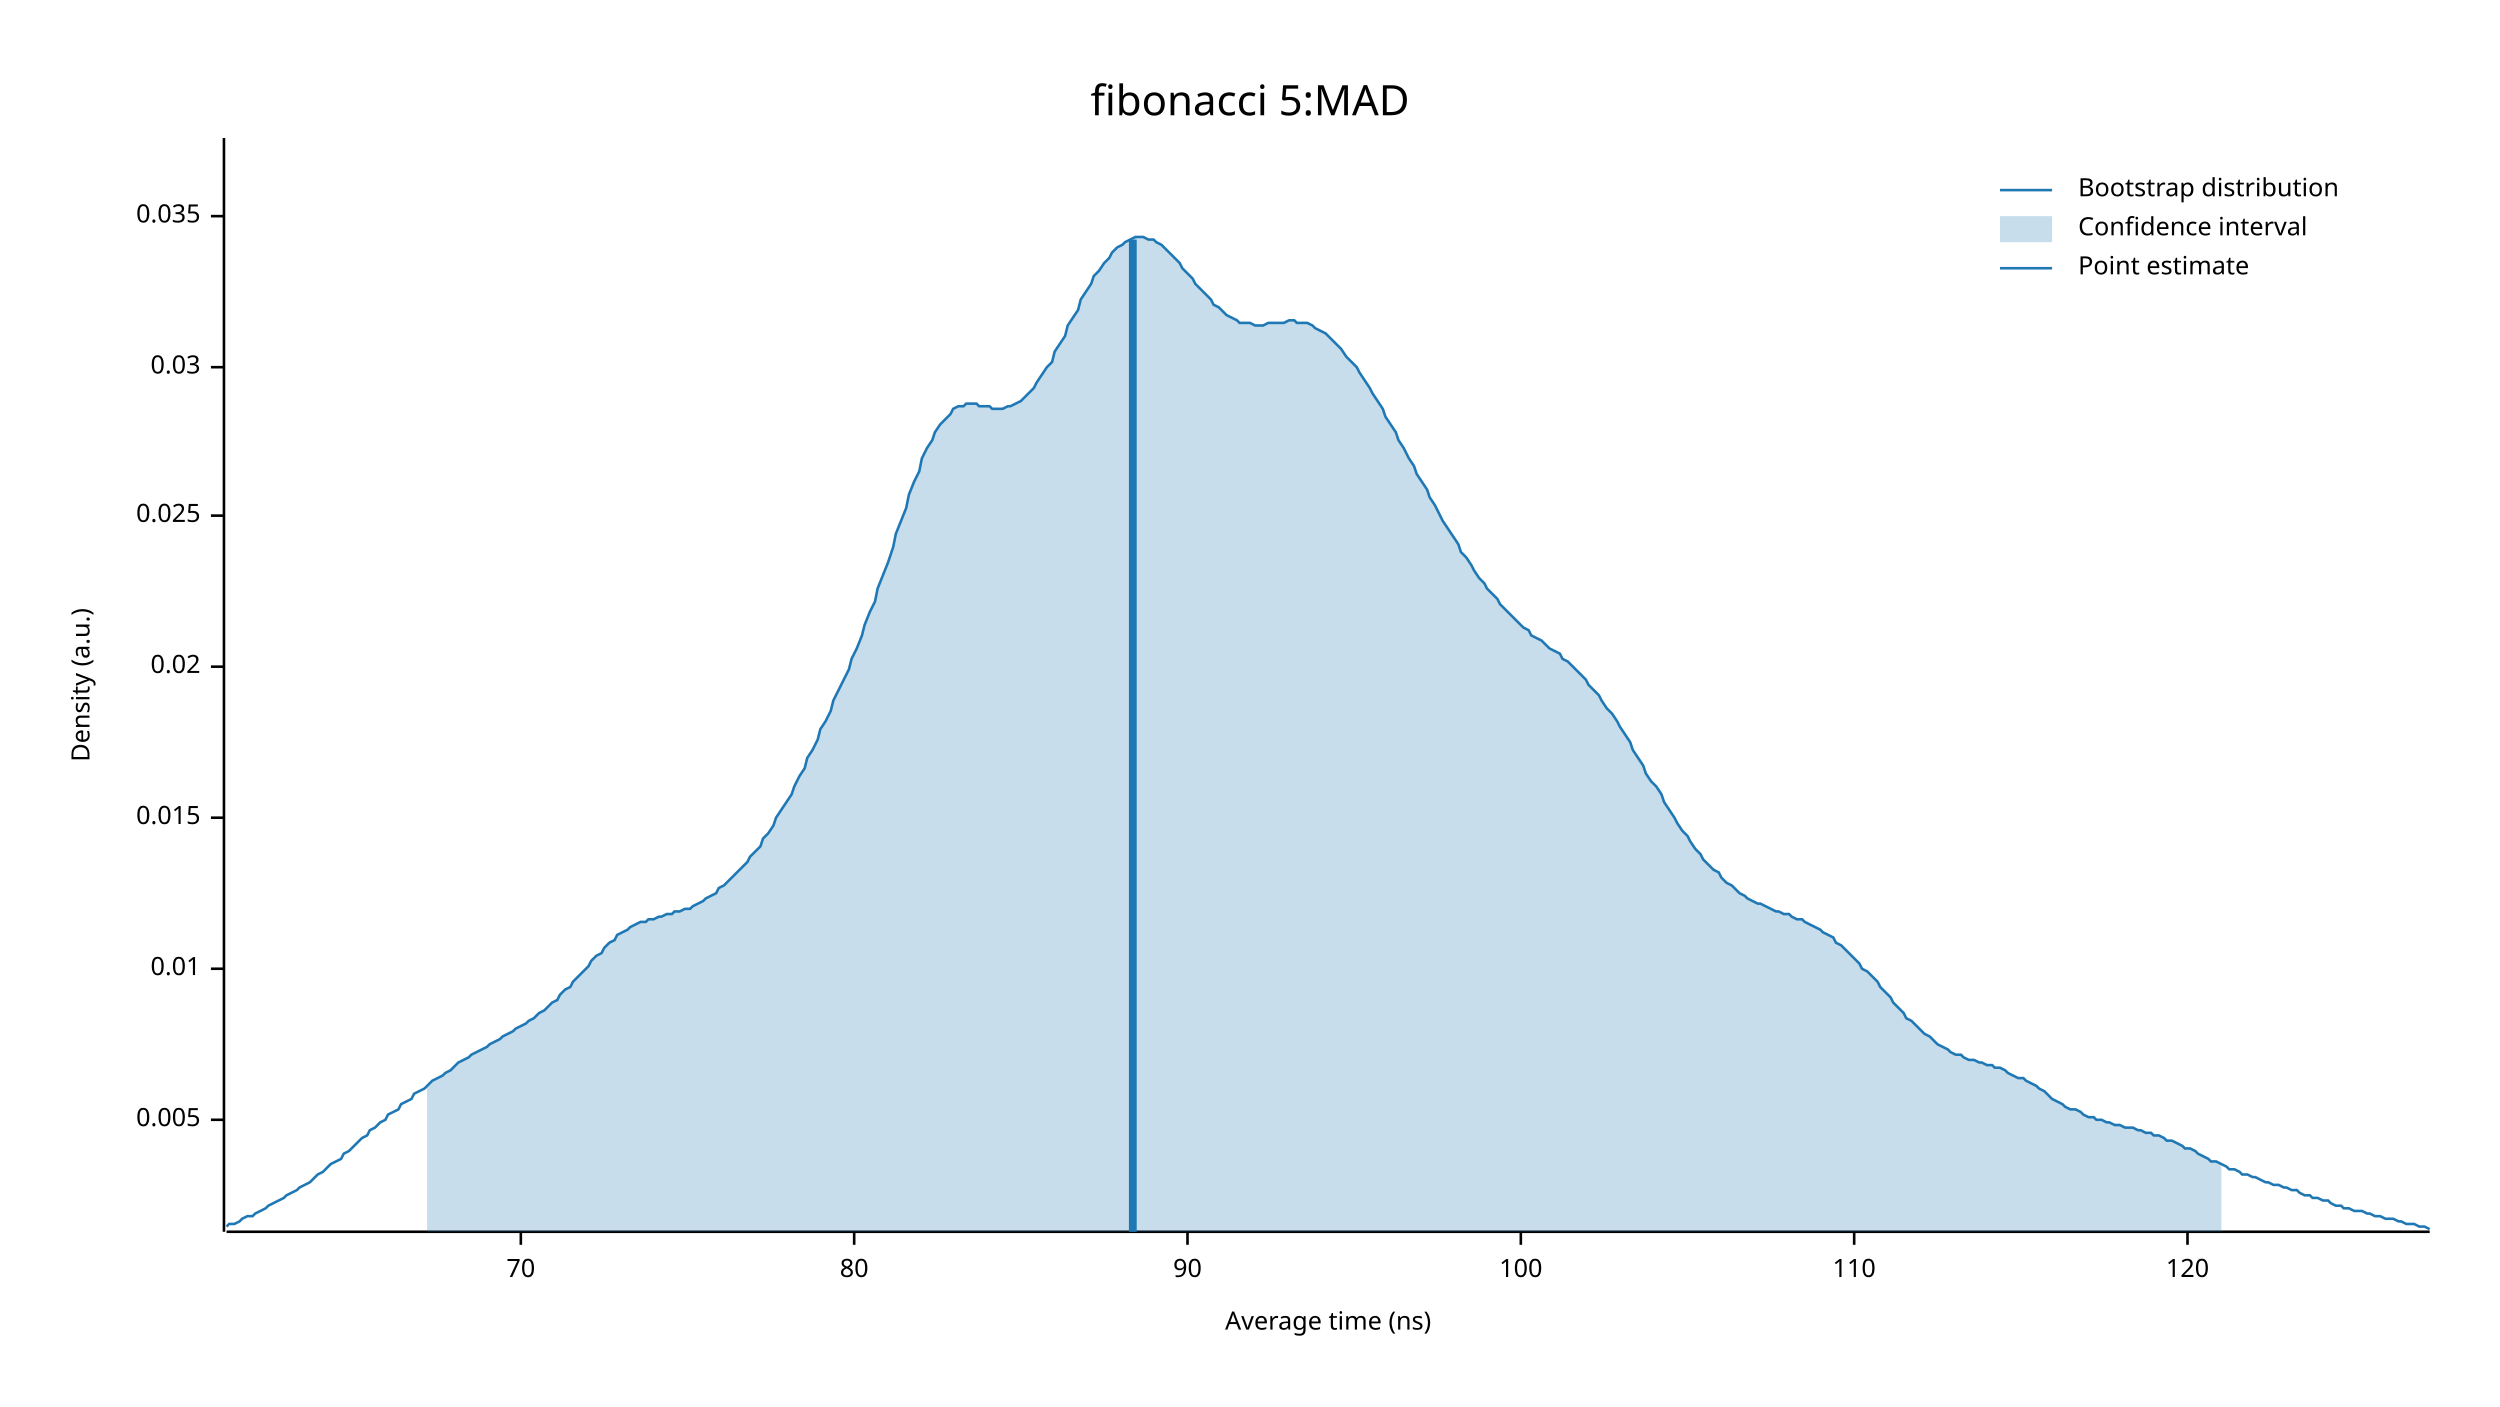
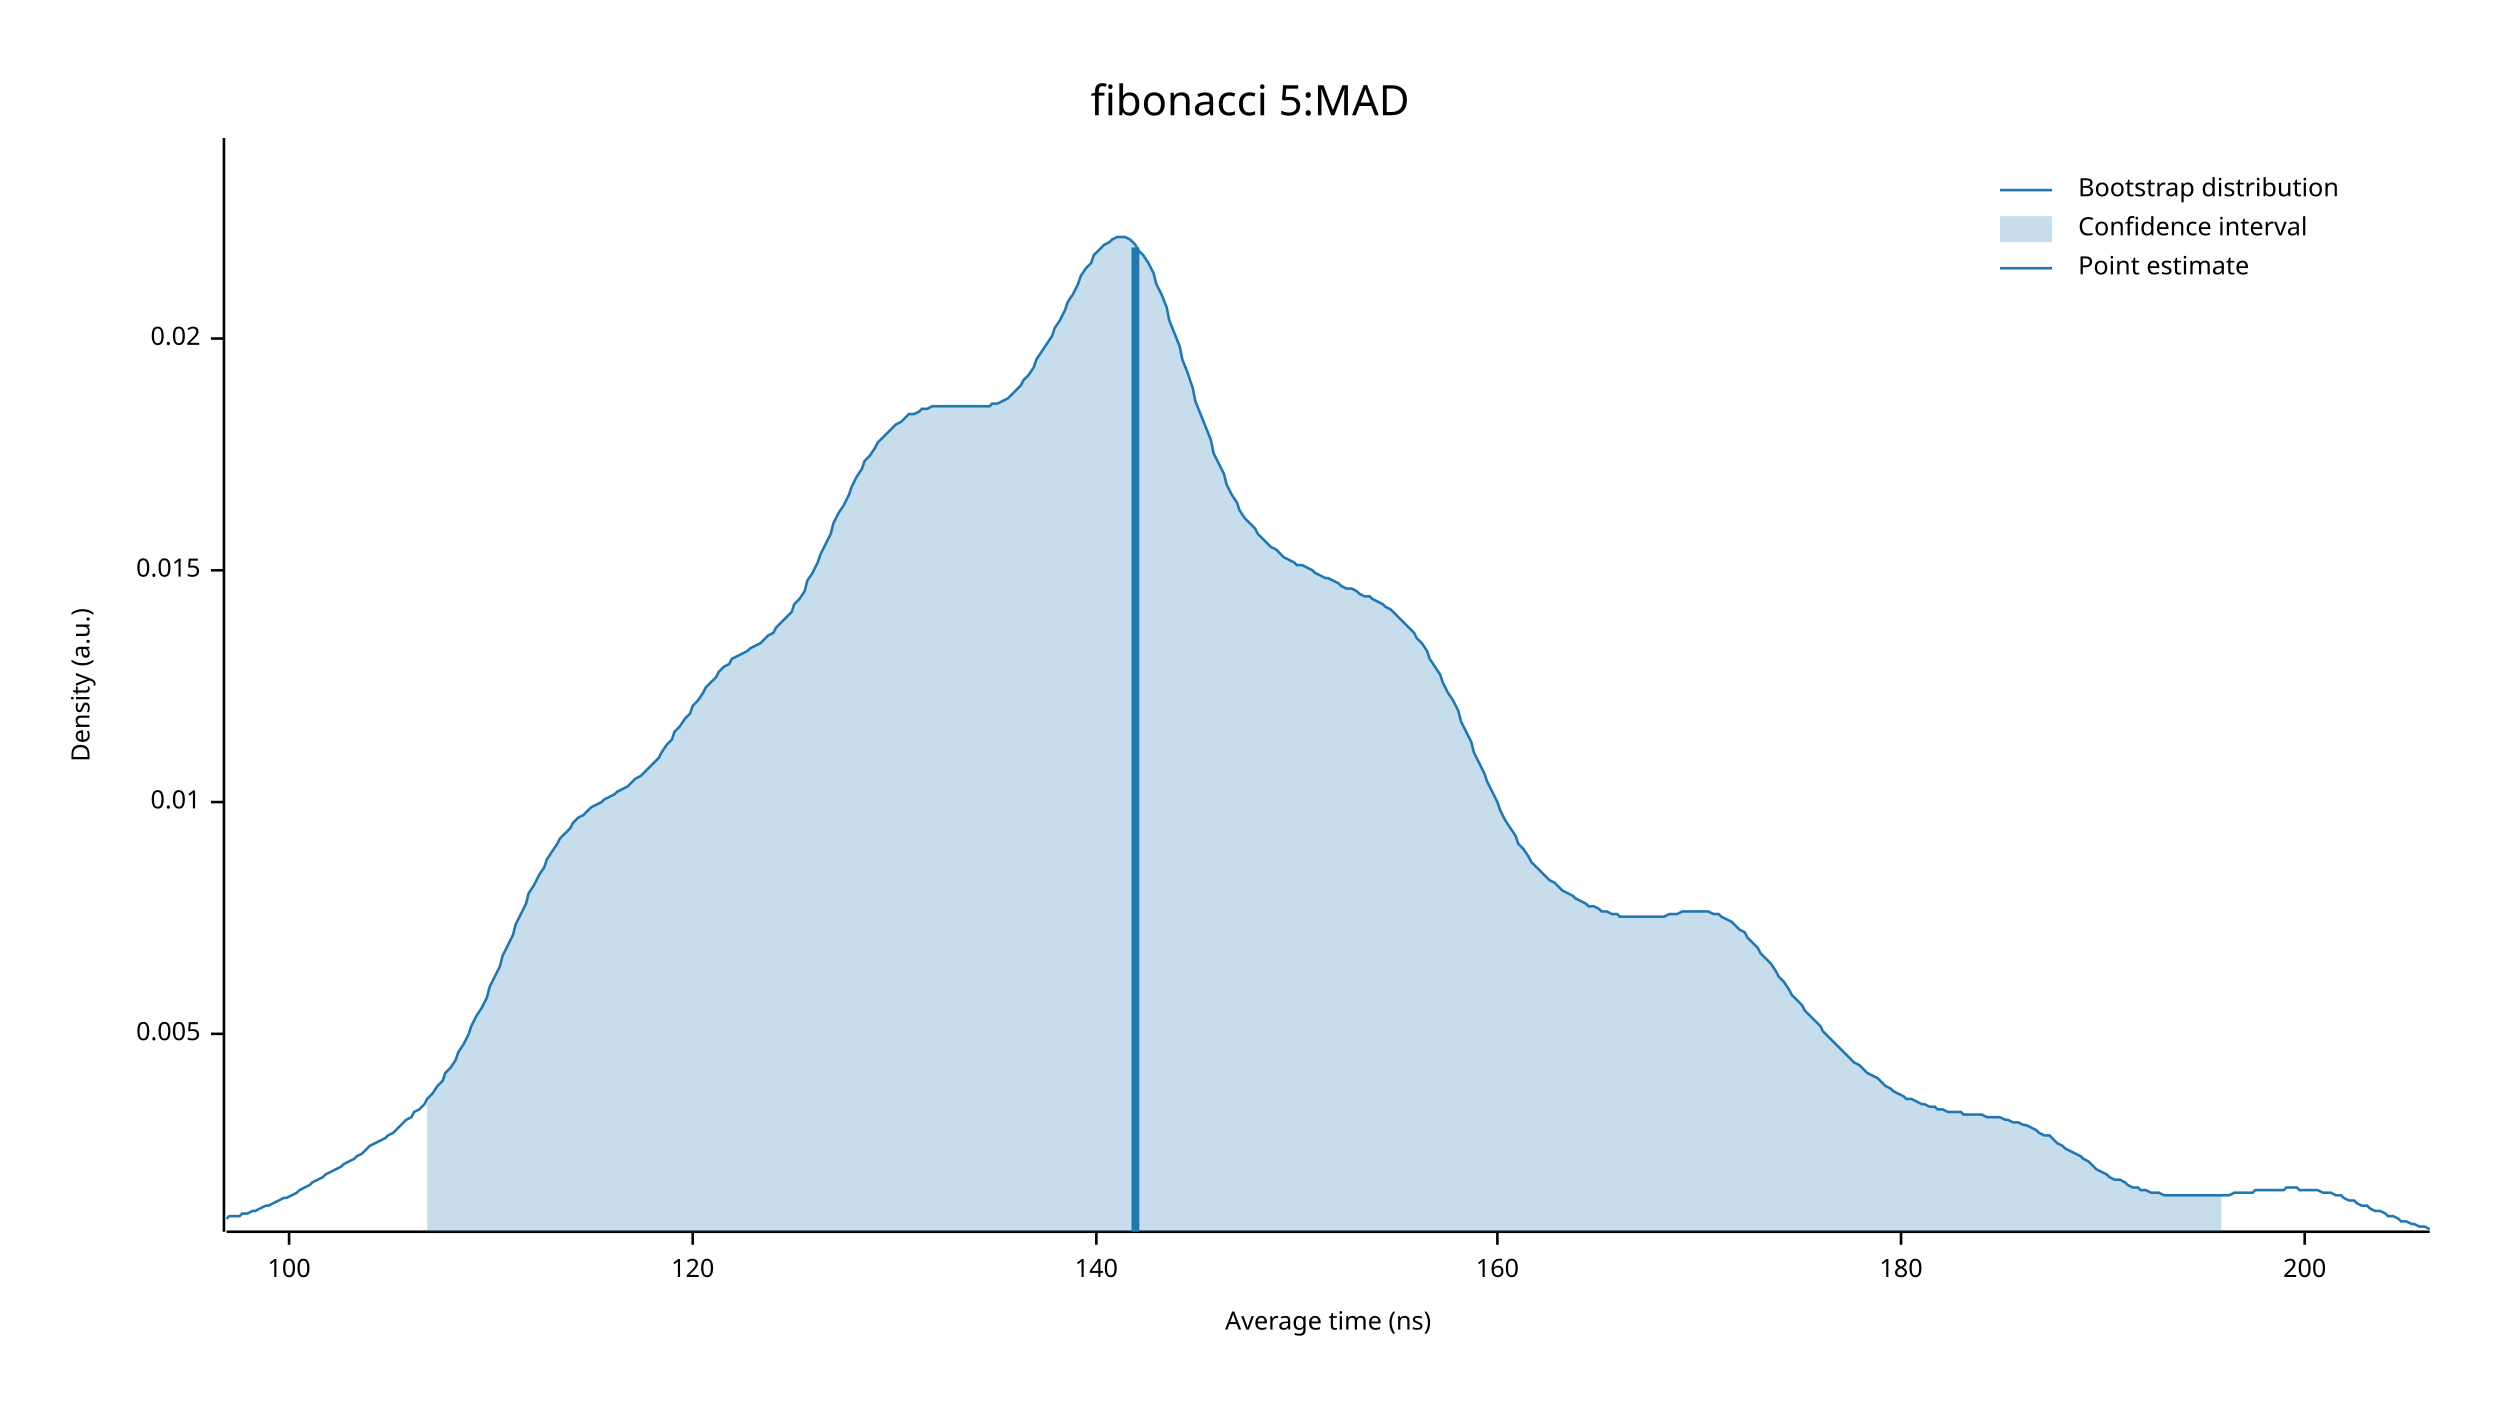
<svg xmlns="http://www.w3.org/2000/svg" width="960" height="540">
  <text x="480" y="32" dy="0.76em" text-anchor="middle" font-family="sans-serif" font-size="16.129" opacity="1" fill="#000000">
fibonacci 5:MAD
</text>
  <text x="27" y="263" dy="0.76em" text-anchor="middle" font-family="sans-serif" font-size="9.677" opacity="1" fill="#000000" transform="rotate(270, 27, 263)">
Density (a.u.)
</text>
  <text x="510" y="513" dy="-0.5ex" text-anchor="middle" font-family="sans-serif" font-size="9.677" opacity="1" fill="#000000">
Average time (ns)
</text>
  <polyline fill="none" opacity="1" stroke="#000000" stroke-width="1" points="86,53 86,473 " />
-   <text x="77" y="430" dy="0.5ex" text-anchor="end" font-family="sans-serif" font-size="9.677" opacity="1" fill="#000000">
+   <text x="77" y="397" dy="0.5ex" text-anchor="end" font-family="sans-serif" font-size="9.677" opacity="1" fill="#000000">
0.005
</text>
-   <polyline fill="none" opacity="1" stroke="#000000" stroke-width="1" points="81,430 86,430 " />
-   <text x="77" y="372" dy="0.5ex" text-anchor="end" font-family="sans-serif" font-size="9.677" opacity="1" fill="#000000">
+   <polyline fill="none" opacity="1" stroke="#000000" stroke-width="1" points="81,397 86,397 " />
+   <text x="77" y="308" dy="0.5ex" text-anchor="end" font-family="sans-serif" font-size="9.677" opacity="1" fill="#000000">
0.01
</text>
-   <polyline fill="none" opacity="1" stroke="#000000" stroke-width="1" points="81,372 86,372 " />
-   <text x="77" y="314" dy="0.5ex" text-anchor="end" font-family="sans-serif" font-size="9.677" opacity="1" fill="#000000">
+   <polyline fill="none" opacity="1" stroke="#000000" stroke-width="1" points="81,308 86,308 " />
+   <text x="77" y="219" dy="0.5ex" text-anchor="end" font-family="sans-serif" font-size="9.677" opacity="1" fill="#000000">
0.015
</text>
-   <polyline fill="none" opacity="1" stroke="#000000" stroke-width="1" points="81,314 86,314 " />
-   <text x="77" y="256" dy="0.5ex" text-anchor="end" font-family="sans-serif" font-size="9.677" opacity="1" fill="#000000">
+   <polyline fill="none" opacity="1" stroke="#000000" stroke-width="1" points="81,219 86,219 " />
+   <text x="77" y="130" dy="0.5ex" text-anchor="end" font-family="sans-serif" font-size="9.677" opacity="1" fill="#000000">
0.02
</text>
-   <polyline fill="none" opacity="1" stroke="#000000" stroke-width="1" points="81,256 86,256 " />
-   <text x="77" y="198" dy="0.5ex" text-anchor="end" font-family="sans-serif" font-size="9.677" opacity="1" fill="#000000">
- 0.025
- </text>
-   <polyline fill="none" opacity="1" stroke="#000000" stroke-width="1" points="81,198 86,198 " />
-   <text x="77" y="141" dy="0.5ex" text-anchor="end" font-family="sans-serif" font-size="9.677" opacity="1" fill="#000000">
- 0.03
- </text>
-   <polyline fill="none" opacity="1" stroke="#000000" stroke-width="1" points="81,141 86,141 " />
-   <text x="77" y="83" dy="0.5ex" text-anchor="end" font-family="sans-serif" font-size="9.677" opacity="1" fill="#000000">
- 0.035
- </text>
-   <polyline fill="none" opacity="1" stroke="#000000" stroke-width="1" points="81,83 86,83 " />
+   <polyline fill="none" opacity="1" stroke="#000000" stroke-width="1" points="81,130 86,130 " />
  <polyline fill="none" opacity="1" stroke="#000000" stroke-width="1" points="87,473 933,473 " />
-   <text x="200" y="483" dy="0.76em" text-anchor="middle" font-family="sans-serif" font-size="9.677" opacity="1" fill="#000000">
- 70
- </text>
-   <polyline fill="none" opacity="1" stroke="#000000" stroke-width="1" points="200,473 200,478 " />
-   <text x="328" y="483" dy="0.76em" text-anchor="middle" font-family="sans-serif" font-size="9.677" opacity="1" fill="#000000">
- 80
- </text>
-   <polyline fill="none" opacity="1" stroke="#000000" stroke-width="1" points="328,473 328,478 " />
-   <text x="456" y="483" dy="0.76em" text-anchor="middle" font-family="sans-serif" font-size="9.677" opacity="1" fill="#000000">
- 90
- </text>
-   <polyline fill="none" opacity="1" stroke="#000000" stroke-width="1" points="456,473 456,478 " />
-   <text x="584" y="483" dy="0.76em" text-anchor="middle" font-family="sans-serif" font-size="9.677" opacity="1" fill="#000000">
+   <text x="111" y="483" dy="0.76em" text-anchor="middle" font-family="sans-serif" font-size="9.677" opacity="1" fill="#000000">
100
</text>
-   <polyline fill="none" opacity="1" stroke="#000000" stroke-width="1" points="584,473 584,478 " />
-   <text x="712" y="483" dy="0.76em" text-anchor="middle" font-family="sans-serif" font-size="9.677" opacity="1" fill="#000000">
- 110
- </text>
-   <polyline fill="none" opacity="1" stroke="#000000" stroke-width="1" points="712,473 712,478 " />
-   <text x="840" y="483" dy="0.76em" text-anchor="middle" font-family="sans-serif" font-size="9.677" opacity="1" fill="#000000">
+   <polyline fill="none" opacity="1" stroke="#000000" stroke-width="1" points="111,473 111,478 " />
+   <text x="266" y="483" dy="0.76em" text-anchor="middle" font-family="sans-serif" font-size="9.677" opacity="1" fill="#000000">
120
</text>
-   <polyline fill="none" opacity="1" stroke="#000000" stroke-width="1" points="840,473 840,478 " />
-   <polyline fill="none" opacity="1" stroke="#1F78B4" stroke-width="1" points="87,471 88,470 90,470 92,469 93,468 95,467 97,467 98,466 100,465 102,464 103,463 105,462 107,461 109,460 110,459 112,458 114,457 115,456 117,455 119,454 120,453 122,451 124,450 125,449 127,447 129,446 131,445 132,443 134,442 136,440 137,439 139,437 141,436 142,434 144,433 146,431 148,430 149,428 151,427 153,426 154,424 156,423 158,422 159,420 161,419 163,418 164,417 166,415 168,414 170,413 171,412 173,411 175,409 176,408 178,407 180,406 181,405 183,404 185,403 187,402 188,401 190,400 192,399 193,398 195,397 197,396 198,395 200,394 202,393 203,392 205,391 207,389 209,388 210,387 212,385 214,384 215,382 217,380 219,379 220,377 222,375 224,373 226,371 227,369 229,367 231,366 232,364 234,362 236,361 237,359 239,358 241,357 242,356 244,355 246,354 248,354 249,353 251,353 253,352 254,352 256,351 258,351 259,350 261,350 263,349 265,349 266,348 268,347 270,346 271,345 273,344 275,343 276,341 278,340 280,338 281,337 283,335 285,333 287,331 288,329 290,327 292,325 293,322 295,320 297,317 298,314 300,311 302,308 304,305 305,302 307,298 309,295 310,291 312,288 314,284 315,280 317,277 319,273 320,269 322,265 324,261 326,257 327,253 329,249 331,244 332,240 334,235 336,231 337,226 339,221 341,216 343,210 344,205 346,200 348,195 349,190 351,185 353,181 354,176 356,172 358,169 359,166 361,163 363,161 365,159 366,157 368,156 370,156 371,155 373,155 375,155 376,156 378,156 380,156 381,157 383,157 385,157 387,156 388,156 390,155 392,154 393,153 395,151 397,149 398,147 400,144 402,141 404,139 405,135 407,132 409,129 410,125 412,122 414,119 415,115 417,112 419,109 420,106 422,104 424,101 426,99 427,97 429,95 431,94 432,93 434,92 436,91 437,91 439,91 441,92 443,92 444,93 446,94 448,96 449,97 451,99 453,101 454,103 456,105 458,107 459,109 461,111 463,113 465,115 466,117 468,118 470,120 471,121 473,122 475,123 476,124 478,124 480,124 482,125 483,125 485,125 487,124 488,124 490,124 492,124 493,124 495,123 497,123 498,124 500,124 502,124 504,125 505,126 507,127 509,128 510,129 512,131 514,133 515,134 517,137 519,139 521,141 522,143 524,146 526,149 527,151 529,154 531,157 532,160 534,163 536,166 537,169 539,172 541,176 543,179 544,182 546,185 548,188 549,191 551,194 553,198 554,200 556,203 558,206 560,209 561,212 563,214 565,217 566,219 568,222 570,224 571,226 573,228 575,230 576,232 578,234 580,236 582,238 583,239 585,241 587,242 588,244 590,245 592,246 593,247 595,249 597,250 599,251 600,253 602,254 604,256 605,257 607,259 609,261 610,263 612,265 614,267 615,269 617,272 619,274 621,277 622,279 624,282 626,285 627,288 629,291 631,294 632,297 634,300 636,302 638,305 639,308 641,311 643,314 644,316 646,319 648,321 649,323 651,326 653,328 654,330 656,332 658,334 660,335 661,337 663,339 665,340 666,341 668,343 670,344 671,345 673,346 675,347 676,347 678,348 680,349 682,350 683,350 685,351 687,351 688,352 690,353 692,353 693,354 695,355 697,356 699,357 700,358 702,359 704,360 705,362 707,363 709,365 710,366 712,368 714,370 715,372 717,373 719,375 721,377 722,379 724,381 726,383 727,385 729,387 731,389 732,391 734,392 736,394 738,396 739,397 741,398 743,400 744,401 746,402 748,403 749,404 751,405 753,405 754,406 756,407 758,407 760,408 761,408 763,409 765,409 766,410 768,410 770,411 771,412 773,413 775,414 777,414 778,415 780,416 782,417 783,418 785,419 787,421 788,422 790,423 792,424 793,425 795,426 797,426 799,427 800,428 802,429 804,429 805,430 807,430 809,431 810,431 812,432 814,432 816,433 817,433 819,433 821,434 822,434 824,435 826,435 827,436 829,436 831,437 832,438 834,438 836,439 838,440 839,441 841,441 843,442 844,443 846,444 848,445 849,446 851,446 853,447 855,448 856,449 858,449 860,450 861,451 863,451 865,452 866,452 868,453 870,454 871,454 873,455 875,455 877,456 878,456 880,457 882,457 883,458 885,459 887,459 888,460 890,460 892,461 894,461 895,462 897,463 899,463 900,464 902,464 904,465 905,465 907,465 909,466 910,466 912,467 914,467 916,468 917,468 919,468 921,469 922,469 924,470 926,470 927,470 929,471 931,471 933,472 " />
-   <polygon opacity="0.25" fill="#1F78B4" points="164,417 166,415 168,414 170,413 171,412 173,411 175,409 176,408 178,407 180,406 181,405 183,404 185,403 187,402 188,401 190,400 192,399 193,398 195,397 197,396 198,395 200,394 202,393 203,392 205,391 207,389 209,388 210,387 212,385 214,384 215,382 217,380 219,379 220,377 222,375 224,373 226,371 227,369 229,367 231,366 232,364 234,362 236,361 237,359 239,358 241,357 242,356 244,355 246,354 248,354 249,353 251,353 253,352 254,352 256,351 258,351 259,350 261,350 263,349 265,349 266,348 268,347 270,346 271,345 273,344 275,343 276,341 278,340 280,338 281,337 283,335 285,333 287,331 288,329 290,327 292,325 293,322 295,320 297,317 298,314 300,311 302,308 304,305 305,302 307,298 309,295 310,291 312,288 314,284 315,280 317,277 319,273 320,269 322,265 324,261 326,257 327,253 329,249 331,244 332,240 334,235 336,231 337,226 339,221 341,216 343,210 344,205 346,200 348,195 349,190 351,185 353,181 354,176 356,172 358,169 359,166 361,163 363,161 365,159 366,157 368,156 370,156 371,155 373,155 375,155 376,156 378,156 380,156 381,157 383,157 385,157 387,156 388,156 390,155 392,154 393,153 395,151 397,149 398,147 400,144 402,141 404,139 405,135 407,132 409,129 410,125 412,122 414,119 415,115 417,112 419,109 420,106 422,104 424,101 426,99 427,97 429,95 431,94 432,93 434,92 436,91 437,91 439,91 441,92 443,92 444,93 446,94 448,96 449,97 451,99 453,101 454,103 456,105 458,107 459,109 461,111 463,113 465,115 466,117 468,118 470,120 471,121 473,122 475,123 476,124 478,124 480,124 482,125 483,125 485,125 487,124 488,124 490,124 492,124 493,124 495,123 497,123 498,124 500,124 502,124 504,125 505,126 507,127 509,128 510,129 512,131 514,133 515,134 517,137 519,139 521,141 522,143 524,146 526,149 527,151 529,154 531,157 532,160 534,163 536,166 537,169 539,172 541,176 543,179 544,182 546,185 548,188 549,191 551,194 553,198 554,200 556,203 558,206 560,209 561,212 563,214 565,217 566,219 568,222 570,224 571,226 573,228 575,230 576,232 578,234 580,236 582,238 583,239 585,241 587,242 588,244 590,245 592,246 593,247 595,249 597,250 599,251 600,253 602,254 604,256 605,257 607,259 609,261 610,263 612,265 614,267 615,269 617,272 619,274 621,277 622,279 624,282 626,285 627,288 629,291 631,294 632,297 634,300 636,302 638,305 639,308 641,311 643,314 644,316 646,319 648,321 649,323 651,326 653,328 654,330 656,332 658,334 660,335 661,337 663,339 665,340 666,341 668,343 670,344 671,345 673,346 675,347 676,347 678,348 680,349 682,350 683,350 685,351 687,351 688,352 690,353 692,353 693,354 695,355 697,356 699,357 700,358 702,359 704,360 705,362 707,363 709,365 710,366 712,368 714,370 715,372 717,373 719,375 721,377 722,379 724,381 726,383 727,385 729,387 731,389 732,391 734,392 736,394 738,396 739,397 741,398 743,400 744,401 746,402 748,403 749,404 751,405 753,405 754,406 756,407 758,407 760,408 761,408 763,409 765,409 766,410 768,410 770,411 771,412 773,413 775,414 777,414 778,415 780,416 782,417 783,418 785,419 787,421 788,422 790,423 792,424 793,425 795,426 797,426 799,427 800,428 802,429 804,429 805,430 807,430 809,431 810,431 812,432 814,432 816,433 817,433 819,433 821,434 822,434 824,435 826,435 827,436 829,436 831,437 832,438 834,438 836,439 838,440 839,441 841,441 843,442 844,443 846,444 848,445 849,446 851,446 853,447 853,473 164,473 " />
-   <polyline fill="none" opacity="1" stroke="#1F78B4" stroke-width="3" points="435,473 435,92 " />
+   <polyline fill="none" opacity="1" stroke="#000000" stroke-width="1" points="266,473 266,478 " />
+   <text x="421" y="483" dy="0.76em" text-anchor="middle" font-family="sans-serif" font-size="9.677" opacity="1" fill="#000000">
+ 140
+ </text>
+   <polyline fill="none" opacity="1" stroke="#000000" stroke-width="1" points="421,473 421,478 " />
+   <text x="575" y="483" dy="0.76em" text-anchor="middle" font-family="sans-serif" font-size="9.677" opacity="1" fill="#000000">
+ 160
+ </text>
+   <polyline fill="none" opacity="1" stroke="#000000" stroke-width="1" points="575,473 575,478 " />
+   <text x="730" y="483" dy="0.76em" text-anchor="middle" font-family="sans-serif" font-size="9.677" opacity="1" fill="#000000">
+ 180
+ </text>
+   <polyline fill="none" opacity="1" stroke="#000000" stroke-width="1" points="730,473 730,478 " />
+   <text x="885" y="483" dy="0.76em" text-anchor="middle" font-family="sans-serif" font-size="9.677" opacity="1" fill="#000000">
+ 200
+ </text>
+   <polyline fill="none" opacity="1" stroke="#000000" stroke-width="1" points="885,473 885,478 " />
+   <polyline fill="none" opacity="1" stroke="#1F78B4" stroke-width="1" points="87,468 88,467 90,467 92,467 93,466 95,466 97,465 98,465 100,464 102,463 103,463 105,462 107,461 109,460 110,460 112,459 114,458 115,457 117,456 119,455 120,454 122,453 124,452 125,451 127,450 129,449 131,448 132,447 134,446 136,445 137,444 139,443 141,441 142,440 144,439 146,438 148,437 149,436 151,435 153,433 154,432 156,430 158,429 159,427 161,426 163,424 164,422 166,420 168,417 170,415 171,412 173,410 175,407 176,404 178,401 180,397 181,394 183,390 185,387 187,383 188,379 190,375 192,371 193,367 195,363 197,359 198,355 200,351 202,347 203,343 205,340 207,336 209,333 210,330 212,327 214,324 215,322 217,320 219,318 220,316 222,314 224,313 226,311 227,310 229,309 231,308 232,307 234,306 236,305 237,304 239,303 241,302 242,301 244,299 246,298 248,296 249,295 251,293 253,291 254,289 256,286 258,284 259,281 261,279 263,276 265,274 266,271 268,269 270,266 271,264 273,262 275,260 276,258 278,256 280,255 281,253 283,252 285,251 287,250 288,249 290,248 292,247 293,246 295,244 297,243 298,241 300,239 302,237 304,235 305,232 307,230 309,227 310,223 312,220 314,216 315,213 317,209 319,205 320,201 322,197 324,194 326,190 327,187 329,183 331,180 332,177 334,175 336,172 337,170 339,168 341,166 343,164 344,163 346,162 348,160 349,159 351,159 353,158 354,157 356,157 358,156 359,156 361,156 363,156 365,156 366,156 368,156 370,156 371,156 373,156 375,156 376,156 378,156 380,156 381,155 383,155 385,154 387,153 388,152 390,150 392,148 393,146 395,144 397,141 398,138 400,135 402,132 404,129 405,126 407,123 409,119 410,116 412,113 414,109 415,106 417,103 419,101 420,98 422,96 424,94 426,93 427,92 429,91 431,91 432,91 434,92 436,94 437,96 439,98 441,101 443,105 444,109 446,113 448,118 449,123 451,128 453,133 454,138 456,143 458,149 459,154 461,159 463,164 465,169 466,174 468,178 470,182 471,186 473,190 475,193 476,196 478,199 480,201 482,203 483,205 485,207 487,209 488,210 490,211 492,213 493,214 495,215 497,216 498,217 500,217 502,218 504,219 505,220 507,221 509,222 510,222 512,223 514,224 515,225 517,226 519,226 521,227 522,228 524,229 526,229 527,230 529,231 531,232 532,233 534,234 536,236 537,237 539,239 541,241 543,243 544,245 546,247 548,250 549,253 551,256 553,259 554,262 556,266 558,269 560,273 561,277 563,281 565,285 566,289 568,293 570,297 571,300 573,304 575,308 576,311 578,315 580,318 582,321 583,324 585,326 587,329 588,331 590,333 592,335 593,336 595,338 597,339 599,341 600,342 602,343 604,344 605,345 607,346 609,347 610,348 612,348 614,349 615,350 617,350 619,351 621,351 622,352 624,352 626,352 627,352 629,352 631,352 632,352 634,352 636,352 638,352 639,352 641,351 643,351 644,351 646,350 648,350 649,350 651,350 653,350 654,350 656,350 658,351 660,351 661,352 663,353 665,354 666,355 668,357 670,358 671,360 673,362 675,364 676,366 678,368 680,370 682,373 683,375 685,377 687,380 688,382 690,384 692,386 693,388 695,390 697,392 699,394 700,396 702,398 704,400 705,401 707,403 709,405 710,406 712,408 714,409 715,410 717,412 719,413 721,414 722,415 724,417 726,418 727,419 729,420 731,421 732,422 734,422 736,423 738,424 739,424 741,425 743,425 744,426 746,426 748,427 749,427 751,427 753,427 754,428 756,428 758,428 760,428 761,428 763,429 765,429 766,429 768,429 770,430 771,430 773,431 775,431 777,432 778,432 780,433 782,434 783,435 785,436 787,436 788,437 790,439 792,440 793,441 795,442 797,443 799,444 800,445 802,446 804,448 805,449 807,450 809,451 810,452 812,453 814,453 816,454 817,455 819,456 821,456 822,457 824,457 826,458 827,458 829,458 831,459 832,459 834,459 836,459 838,459 839,459 841,459 843,459 844,459 846,459 848,459 849,459 851,459 853,459 855,459 856,459 858,458 860,458 861,458 863,458 865,458 866,457 868,457 870,457 871,457 873,457 875,457 877,457 878,456 880,456 882,456 883,457 885,457 887,457 888,457 890,457 892,458 894,458 895,458 897,459 899,459 900,460 902,461 904,461 905,462 907,463 909,463 910,464 912,465 914,465 916,466 917,467 919,467 921,468 922,469 924,469 926,470 927,470 929,471 931,471 933,472 " />
+   <polygon opacity="0.25" fill="#1F78B4" points="164,422 166,420 168,417 170,415 171,412 173,410 175,407 176,404 178,401 180,397 181,394 183,390 185,387 187,383 188,379 190,375 192,371 193,367 195,363 197,359 198,355 200,351 202,347 203,343 205,340 207,336 209,333 210,330 212,327 214,324 215,322 217,320 219,318 220,316 222,314 224,313 226,311 227,310 229,309 231,308 232,307 234,306 236,305 237,304 239,303 241,302 242,301 244,299 246,298 248,296 249,295 251,293 253,291 254,289 256,286 258,284 259,281 261,279 263,276 265,274 266,271 268,269 270,266 271,264 273,262 275,260 276,258 278,256 280,255 281,253 283,252 285,251 287,250 288,249 290,248 292,247 293,246 295,244 297,243 298,241 300,239 302,237 304,235 305,232 307,230 309,227 310,223 312,220 314,216 315,213 317,209 319,205 320,201 322,197 324,194 326,190 327,187 329,183 331,180 332,177 334,175 336,172 337,170 339,168 341,166 343,164 344,163 346,162 348,160 349,159 351,159 353,158 354,157 356,157 358,156 359,156 361,156 363,156 365,156 366,156 368,156 370,156 371,156 373,156 375,156 376,156 378,156 380,156 381,155 383,155 385,154 387,153 388,152 390,150 392,148 393,146 395,144 397,141 398,138 400,135 402,132 404,129 405,126 407,123 409,119 410,116 412,113 414,109 415,106 417,103 419,101 420,98 422,96 424,94 426,93 427,92 429,91 431,91 432,91 434,92 436,94 437,96 439,98 441,101 443,105 444,109 446,113 448,118 449,123 451,128 453,133 454,138 456,143 458,149 459,154 461,159 463,164 465,169 466,174 468,178 470,182 471,186 473,190 475,193 476,196 478,199 480,201 482,203 483,205 485,207 487,209 488,210 490,211 492,213 493,214 495,215 497,216 498,217 500,217 502,218 504,219 505,220 507,221 509,222 510,222 512,223 514,224 515,225 517,226 519,226 521,227 522,228 524,229 526,229 527,230 529,231 531,232 532,233 534,234 536,236 537,237 539,239 541,241 543,243 544,245 546,247 548,250 549,253 551,256 553,259 554,262 556,266 558,269 560,273 561,277 563,281 565,285 566,289 568,293 570,297 571,300 573,304 575,308 576,311 578,315 580,318 582,321 583,324 585,326 587,329 588,331 590,333 592,335 593,336 595,338 597,339 599,341 600,342 602,343 604,344 605,345 607,346 609,347 610,348 612,348 614,349 615,350 617,350 619,351 621,351 622,352 624,352 626,352 627,352 629,352 631,352 632,352 634,352 636,352 638,352 639,352 641,351 643,351 644,351 646,350 648,350 649,350 651,350 653,350 654,350 656,350 658,351 660,351 661,352 663,353 665,354 666,355 668,357 670,358 671,360 673,362 675,364 676,366 678,368 680,370 682,373 683,375 685,377 687,380 688,382 690,384 692,386 693,388 695,390 697,392 699,394 700,396 702,398 704,400 705,401 707,403 709,405 710,406 712,408 714,409 715,410 717,412 719,413 721,414 722,415 724,417 726,418 727,419 729,420 731,421 732,422 734,422 736,423 738,424 739,424 741,425 743,425 744,426 746,426 748,427 749,427 751,427 753,427 754,428 756,428 758,428 760,428 761,428 763,429 765,429 766,429 768,429 770,430 771,430 773,431 775,431 777,432 778,432 780,433 782,434 783,435 785,436 787,436 788,437 790,439 792,440 793,441 795,442 797,443 799,444 800,445 802,446 804,448 805,449 807,450 809,451 810,452 812,453 814,453 816,454 817,455 819,456 821,456 822,457 824,457 826,458 827,458 829,458 831,459 832,459 834,459 836,459 838,459 839,459 841,459 843,459 844,459 846,459 848,459 849,459 851,459 853,459 853,473 164,473 " />
+   <polyline fill="none" opacity="1" stroke="#1F78B4" stroke-width="3" points="436,473 436,95 " />
  <text x="798" y="68" dy="0.76em" text-anchor="start" font-family="sans-serif" font-size="9.677" opacity="1" fill="#000000">
Bootstrap distribution
</text>
  <text x="798" y="83" dy="0.76em" text-anchor="start" font-family="sans-serif" font-size="9.677" opacity="1" fill="#000000">
Confidence interval
</text>
  <text x="798" y="98" dy="0.76em" text-anchor="start" font-family="sans-serif" font-size="9.677" opacity="1" fill="#000000">
Point estimate
</text>
  <polyline fill="none" opacity="1" stroke="#1F78B4" stroke-width="1" points="768,73 788,73 " />
  <rect x="768" y="83" width="20" height="10" opacity="0.25" fill="#1F78B4" stroke="none" />
  <polyline fill="none" opacity="1" stroke="#1F78B4" stroke-width="1" points="768,103 788,103 " />
</svg>
